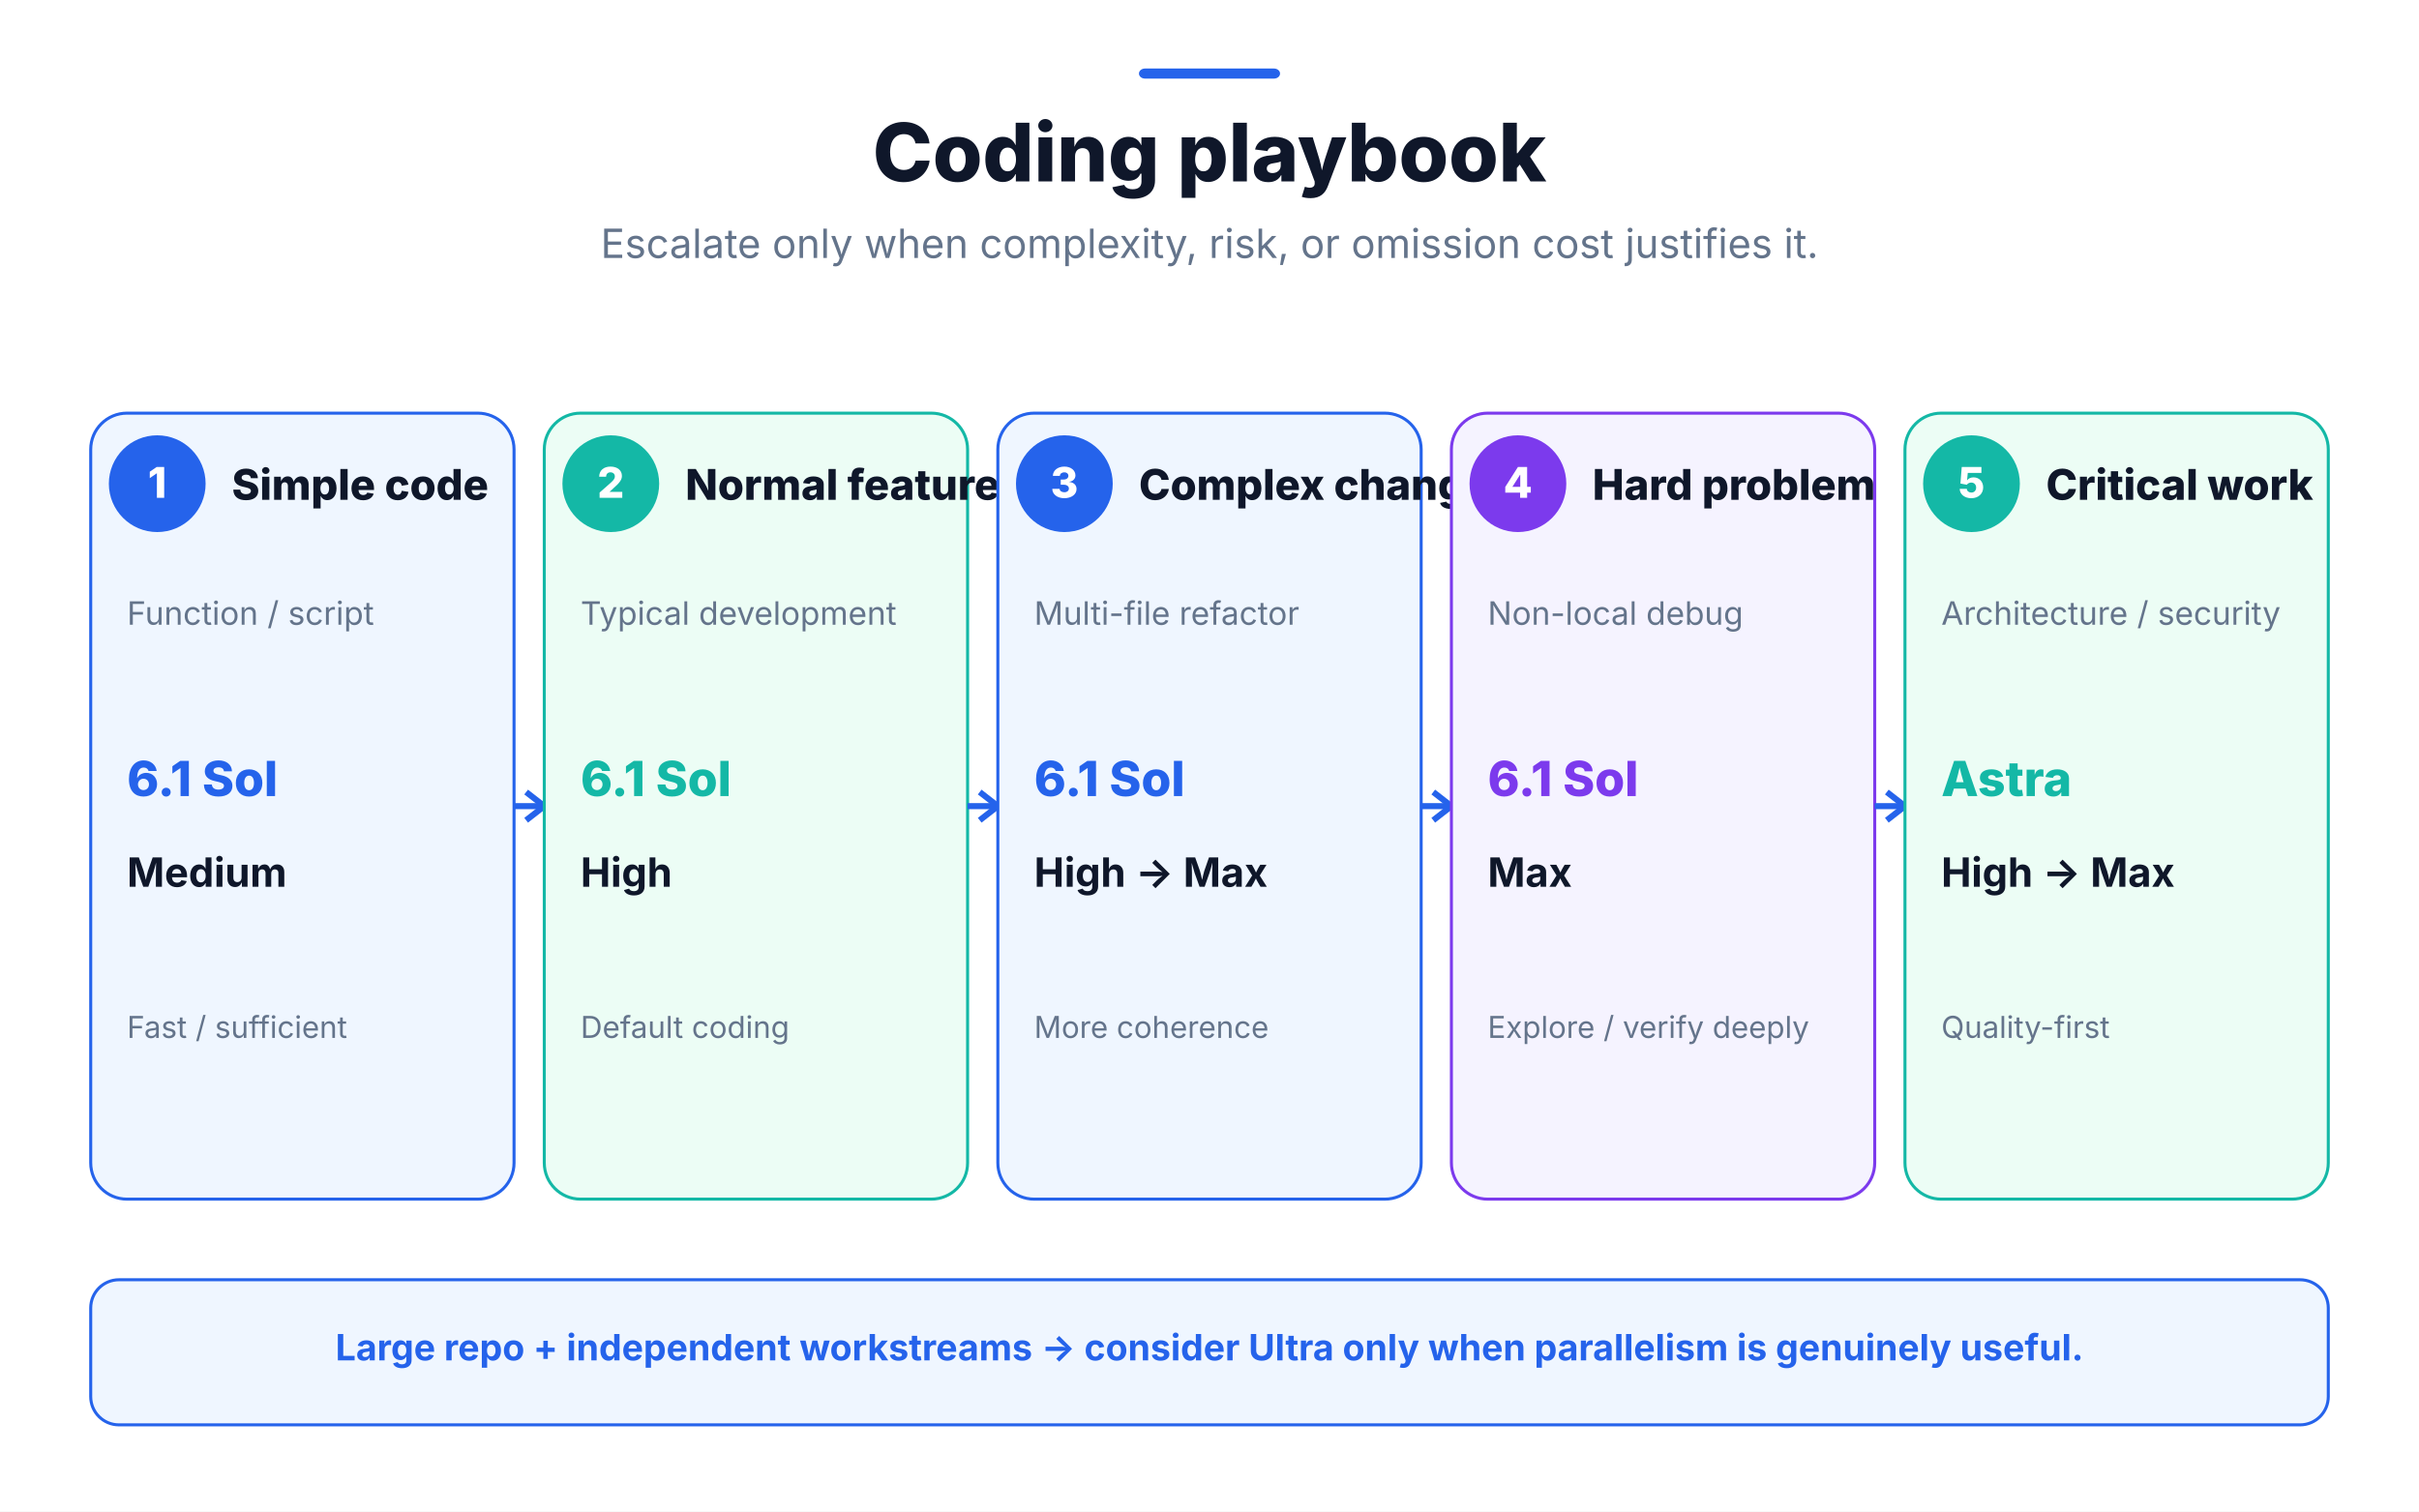
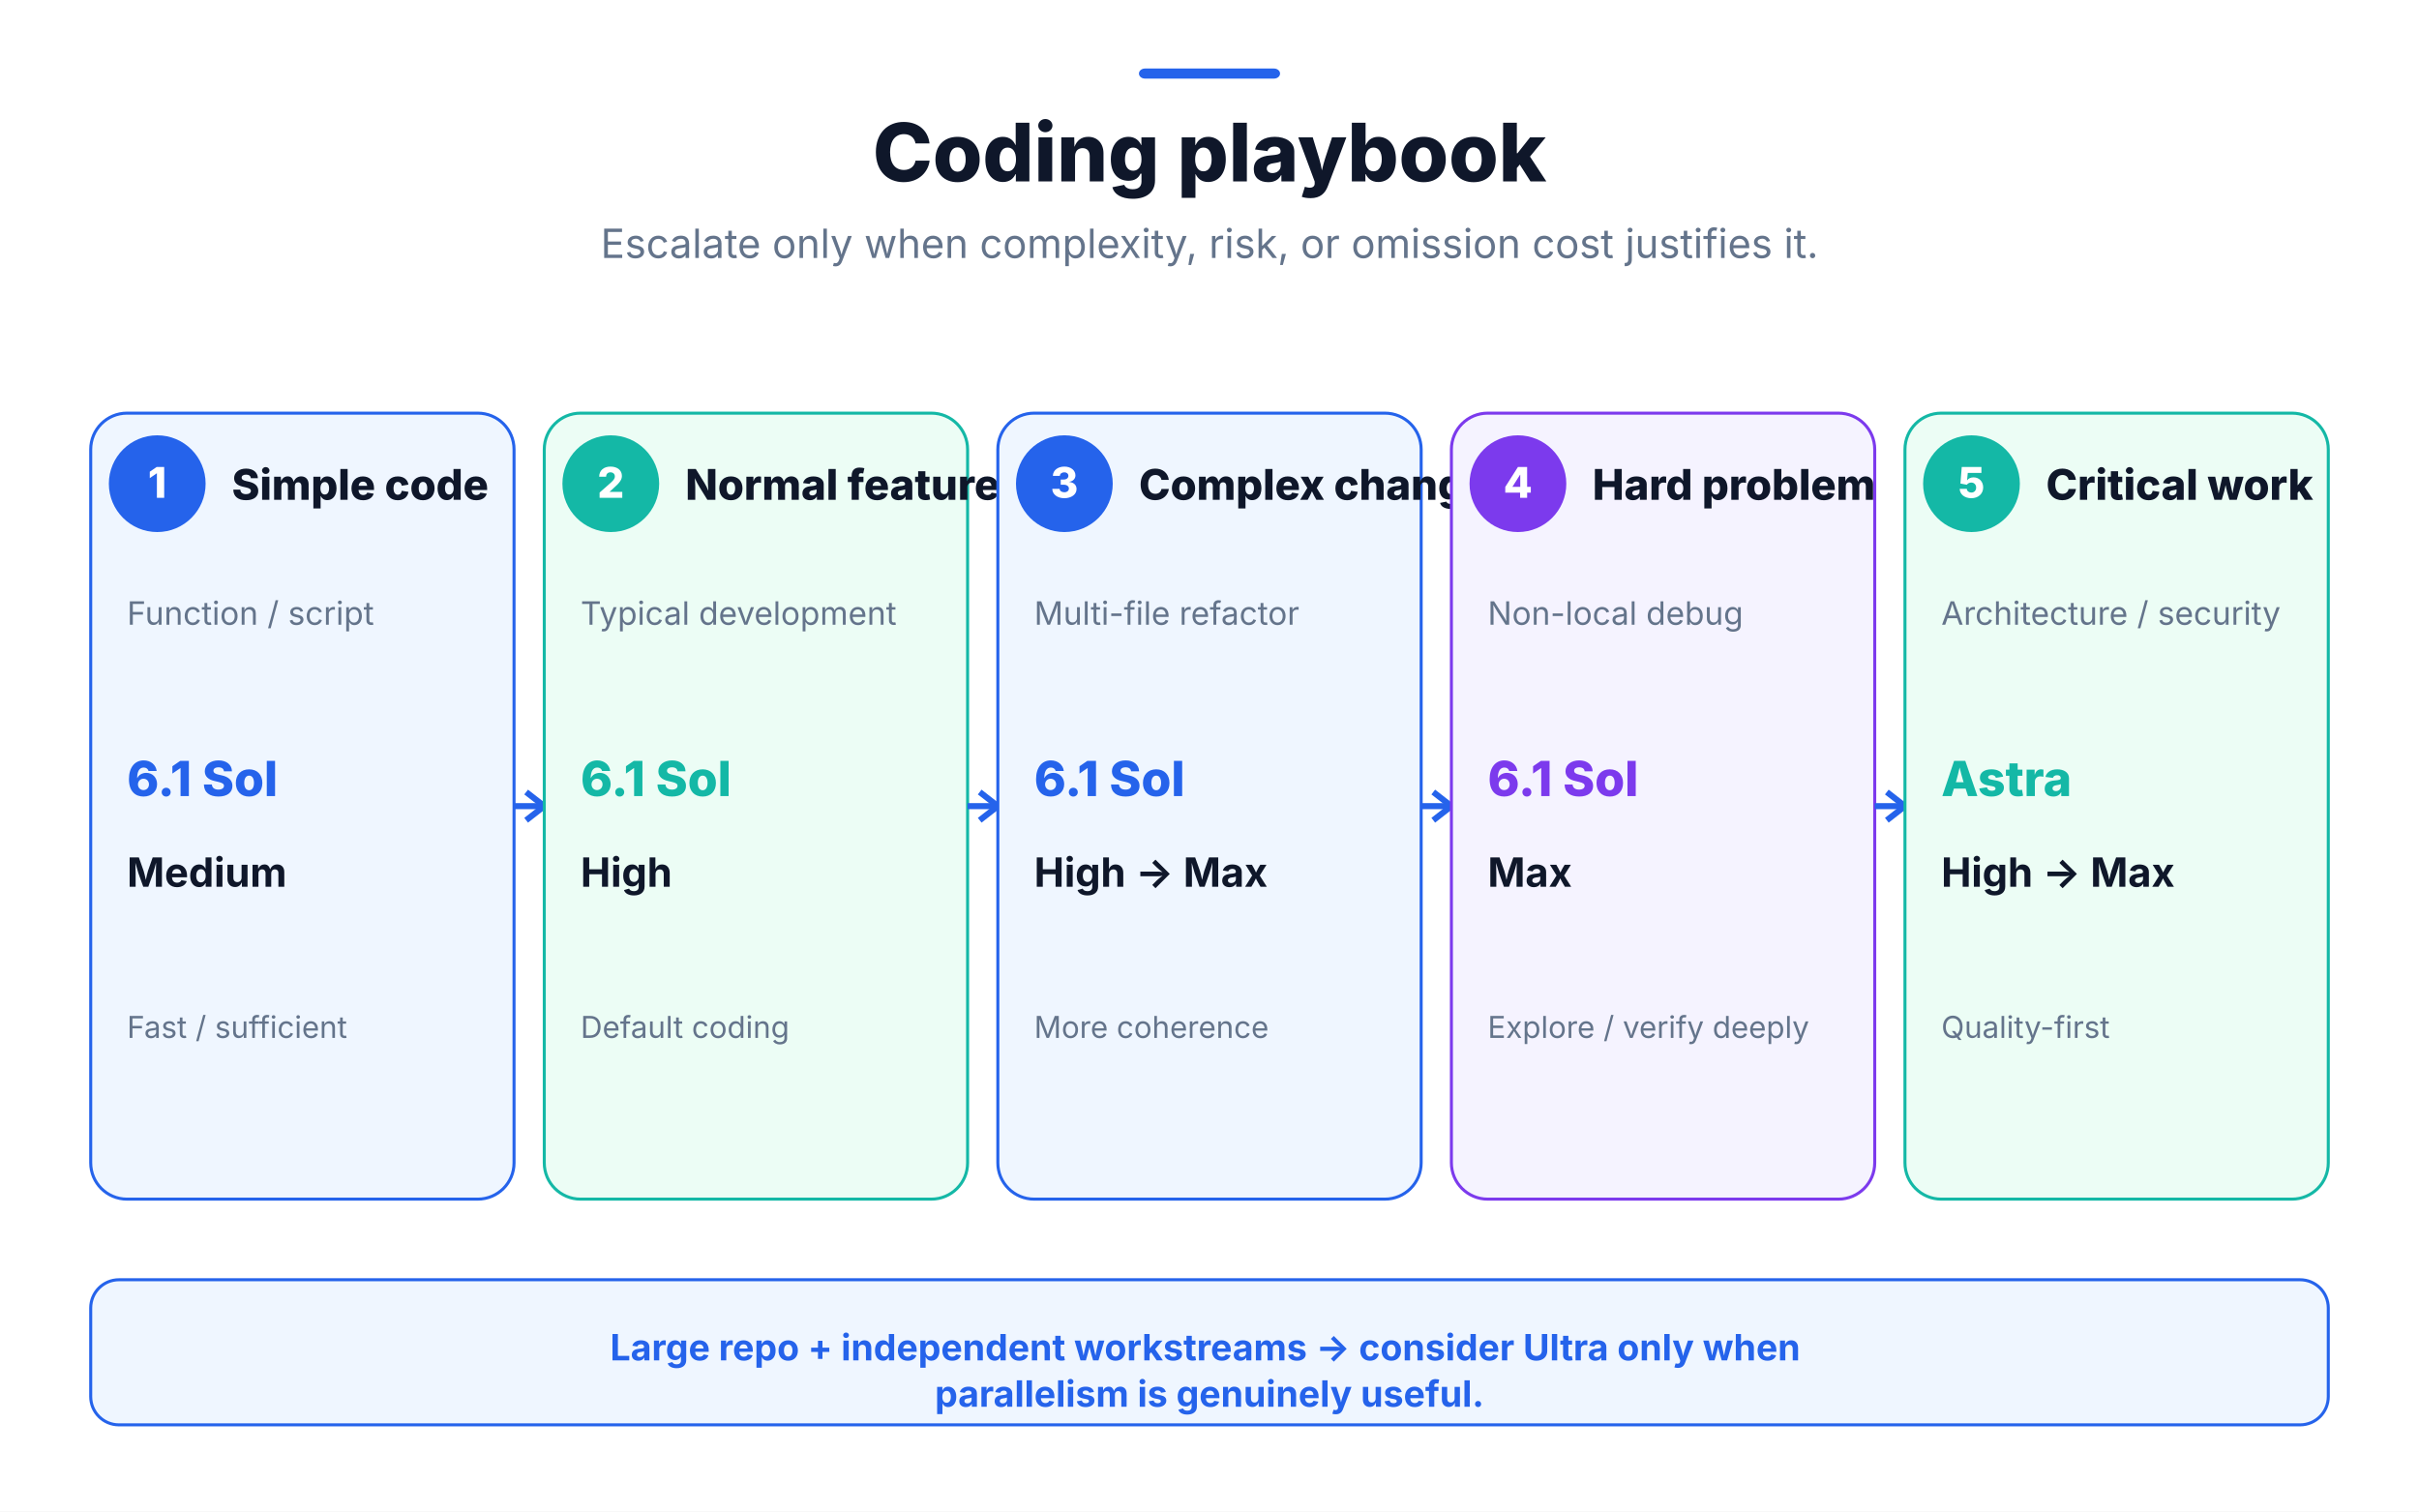
<svg xmlns="http://www.w3.org/2000/svg" width="1200" height="750" viewBox="0 0 1200 750">
  <rect width="1200" height="750" fill="#fff" />
  <rect x="565" y="34" width="70" height="5" rx="3" fill="#2563EB" />
  <text x="600" y="90" font-family="Inter,Segoe UI,Arial,sans-serif" font-size="40" font-weight="800" fill="#0F172A" text-anchor="middle">
    <tspan x="600" dy="0">Coding playbook</tspan>
  </text>
  <text x="600" y="128" font-family="Inter,Segoe UI,Arial,sans-serif" font-size="20" font-weight="400" fill="#64748B" text-anchor="middle">
    <tspan x="600" dy="0">Escalate only when complexity, risk, or omission cost justifies it.</tspan>
  </text>
  <rect x="45" y="205" width="210" height="390" rx="18" fill="#EFF6FF" stroke="#2563EB" stroke-width="1.5" />
  <circle cx="78" cy="240" r="24" fill="#2563EB" />
  <text x="78" y="247" font-family="Inter,Segoe UI,Arial,sans-serif" font-size="21" font-weight="800" fill="#fff" text-anchor="middle">
    <tspan x="78" dy="0">1</tspan>
  </text>
  <text x="115" y="248" font-family="Inter,Segoe UI,Arial,sans-serif" font-size="21" font-weight="800" fill="#0F172A" text-anchor="start">
    <tspan x="115" dy="0">Simple code</tspan>
  </text>
  <text x="63" y="310" font-family="Inter,Segoe UI,Arial,sans-serif" font-size="16" font-weight="400" fill="#64748B" text-anchor="start">
    <tspan x="63" dy="0">Function / script</tspan>
  </text>
  <text x="63" y="395" font-family="Inter,Segoe UI,Arial,sans-serif" font-size="24" font-weight="800" fill="#2563EB" text-anchor="start">
    <tspan x="63" dy="0">6.1 Sol</tspan>
  </text>
  <text x="63" y="440" font-family="Inter,Segoe UI,Arial,sans-serif" font-size="20" font-weight="700" fill="#0F172A" text-anchor="start">
    <tspan x="63" dy="0">Medium</tspan>
  </text>
  <text x="63" y="515" font-family="Inter,Segoe UI,Arial,sans-serif" font-size="15" font-weight="400" fill="#64748B" text-anchor="start">
    <tspan x="63" dy="0">Fast / sufficient</tspan>
  </text>
  <line x1="255" y1="400" x2="270" y2="400" stroke="#2563EB" stroke-width="3" />
  <path d="M261,393 L270,400 L261,407" fill="none" stroke="#2563EB" stroke-width="3" />
  <rect x="270" y="205" width="210" height="390" rx="18" fill="#ECFDF5" stroke="#14B8A6" stroke-width="1.5" />
  <circle cx="303" cy="240" r="24" fill="#14B8A6" />
  <text x="303" y="247" font-family="Inter,Segoe UI,Arial,sans-serif" font-size="21" font-weight="800" fill="#fff" text-anchor="middle">
    <tspan x="303" dy="0">2</tspan>
  </text>
  <text x="340" y="248" font-family="Inter,Segoe UI,Arial,sans-serif" font-size="21" font-weight="800" fill="#0F172A" text-anchor="start">
    <tspan x="340" dy="0">Normal feature</tspan>
  </text>
  <text x="288" y="310" font-family="Inter,Segoe UI,Arial,sans-serif" font-size="16" font-weight="400" fill="#64748B" text-anchor="start">
    <tspan x="288" dy="0">Typical development</tspan>
  </text>
  <text x="288" y="395" font-family="Inter,Segoe UI,Arial,sans-serif" font-size="24" font-weight="800" fill="#14B8A6" text-anchor="start">
    <tspan x="288" dy="0">6.1 Sol</tspan>
  </text>
  <text x="288" y="440" font-family="Inter,Segoe UI,Arial,sans-serif" font-size="20" font-weight="700" fill="#0F172A" text-anchor="start">
    <tspan x="288" dy="0">High</tspan>
  </text>
  <text x="288" y="515" font-family="Inter,Segoe UI,Arial,sans-serif" font-size="15" font-weight="400" fill="#64748B" text-anchor="start">
    <tspan x="288" dy="0">Default coding</tspan>
  </text>
  <line x1="480" y1="400" x2="495" y2="400" stroke="#2563EB" stroke-width="3" />
  <path d="M486,393 L495,400 L486,407" fill="none" stroke="#2563EB" stroke-width="3" />
  <rect x="495" y="205" width="210" height="390" rx="18" fill="#EFF6FF" stroke="#2563EB" stroke-width="1.5" />
  <circle cx="528" cy="240" r="24" fill="#2563EB" />
  <text x="528" y="247" font-family="Inter,Segoe UI,Arial,sans-serif" font-size="21" font-weight="800" fill="#fff" text-anchor="middle">
    <tspan x="528" dy="0">3</tspan>
  </text>
  <text x="565" y="248" font-family="Inter,Segoe UI,Arial,sans-serif" font-size="21" font-weight="800" fill="#0F172A" text-anchor="start">
    <tspan x="565" dy="0">Complex change</tspan>
  </text>
  <text x="513" y="310" font-family="Inter,Segoe UI,Arial,sans-serif" font-size="16" font-weight="400" fill="#64748B" text-anchor="start">
    <tspan x="513" dy="0">Multi-file refactor</tspan>
  </text>
  <text x="513" y="395" font-family="Inter,Segoe UI,Arial,sans-serif" font-size="24" font-weight="800" fill="#2563EB" text-anchor="start">
    <tspan x="513" dy="0">6.1 Sol</tspan>
  </text>
  <text x="513" y="440" font-family="Inter,Segoe UI,Arial,sans-serif" font-size="20" font-weight="700" fill="#0F172A" text-anchor="start">
    <tspan x="513" dy="0">High → Max</tspan>
  </text>
  <text x="513" y="515" font-family="Inter,Segoe UI,Arial,sans-serif" font-size="15" font-weight="400" fill="#64748B" text-anchor="start">
    <tspan x="513" dy="0">More coherence</tspan>
  </text>
  <line x1="705" y1="400" x2="720" y2="400" stroke="#2563EB" stroke-width="3" />
  <path d="M711,393 L720,400 L711,407" fill="none" stroke="#2563EB" stroke-width="3" />
  <rect x="720" y="205" width="210" height="390" rx="18" fill="#F5F3FF" stroke="#7C3AED" stroke-width="1.5" />
  <circle cx="753" cy="240" r="24" fill="#7C3AED" />
  <text x="753" y="247" font-family="Inter,Segoe UI,Arial,sans-serif" font-size="21" font-weight="800" fill="#fff" text-anchor="middle">
    <tspan x="753" dy="0">4</tspan>
  </text>
  <text x="790" y="248" font-family="Inter,Segoe UI,Arial,sans-serif" font-size="21" font-weight="800" fill="#0F172A" text-anchor="start">
    <tspan x="790" dy="0">Hard problem</tspan>
  </text>
  <text x="738" y="310" font-family="Inter,Segoe UI,Arial,sans-serif" font-size="16" font-weight="400" fill="#64748B" text-anchor="start">
    <tspan x="738" dy="0">Non-local debug</tspan>
  </text>
  <text x="738" y="395" font-family="Inter,Segoe UI,Arial,sans-serif" font-size="24" font-weight="800" fill="#7C3AED" text-anchor="start">
    <tspan x="738" dy="0">6.1 Sol</tspan>
  </text>
  <text x="738" y="440" font-family="Inter,Segoe UI,Arial,sans-serif" font-size="20" font-weight="700" fill="#0F172A" text-anchor="start">
    <tspan x="738" dy="0">Max</tspan>
  </text>
  <text x="738" y="515" font-family="Inter,Segoe UI,Arial,sans-serif" font-size="15" font-weight="400" fill="#64748B" text-anchor="start">
    <tspan x="738" dy="0">Explore / verify deeply</tspan>
  </text>
  <line x1="930" y1="400" x2="945" y2="400" stroke="#2563EB" stroke-width="3" />
  <path d="M936,393 L945,400 L936,407" fill="none" stroke="#2563EB" stroke-width="3" />
  <rect x="945" y="205" width="210" height="390" rx="18" fill="#ECFDF5" stroke="#14B8A6" stroke-width="1.5" />
  <circle cx="978" cy="240" r="24" fill="#14B8A6" />
  <text x="978" y="247" font-family="Inter,Segoe UI,Arial,sans-serif" font-size="21" font-weight="800" fill="#fff" text-anchor="middle">
    <tspan x="978" dy="0">5</tspan>
  </text>
  <text x="1015" y="248" font-family="Inter,Segoe UI,Arial,sans-serif" font-size="21" font-weight="800" fill="#0F172A" text-anchor="start">
    <tspan x="1015" dy="0">Critical work</tspan>
  </text>
  <text x="963" y="310" font-family="Inter,Segoe UI,Arial,sans-serif" font-size="16" font-weight="400" fill="#64748B" text-anchor="start">
    <tspan x="963" dy="0">Architecture / security</tspan>
  </text>
  <text x="963" y="395" font-family="Inter,Segoe UI,Arial,sans-serif" font-size="24" font-weight="800" fill="#14B8A6" text-anchor="start">
    <tspan x="963" dy="0">Astra</tspan>
  </text>
  <text x="963" y="440" font-family="Inter,Segoe UI,Arial,sans-serif" font-size="20" font-weight="700" fill="#0F172A" text-anchor="start">
    <tspan x="963" dy="0">High → Max</tspan>
  </text>
  <text x="963" y="515" font-family="Inter,Segoe UI,Arial,sans-serif" font-size="15" font-weight="400" fill="#64748B" text-anchor="start">
    <tspan x="963" dy="0">Quality-first</tspan>
  </text>
  <rect x="45" y="635" width="1110" height="72" rx="14" fill="#EFF6FF" stroke="#2563EB" stroke-width="1.5" />
  <text x="600" y="675" font-family="Inter,Segoe UI,Arial,sans-serif" font-size="18" font-weight="700" fill="#2563EB" text-anchor="middle">
-     <tspan x="600" dy="0">Large repo + independent workstreams → consider Ultra only when parallelism is genuinely useful.</tspan>
+     <tspan x="600" dy="0">Large repo + independent workstreams → consider Ultra only when</tspan>
+     <tspan x="600" dy="23">parallelism is genuinely useful.</tspan>
  </text>
</svg>
